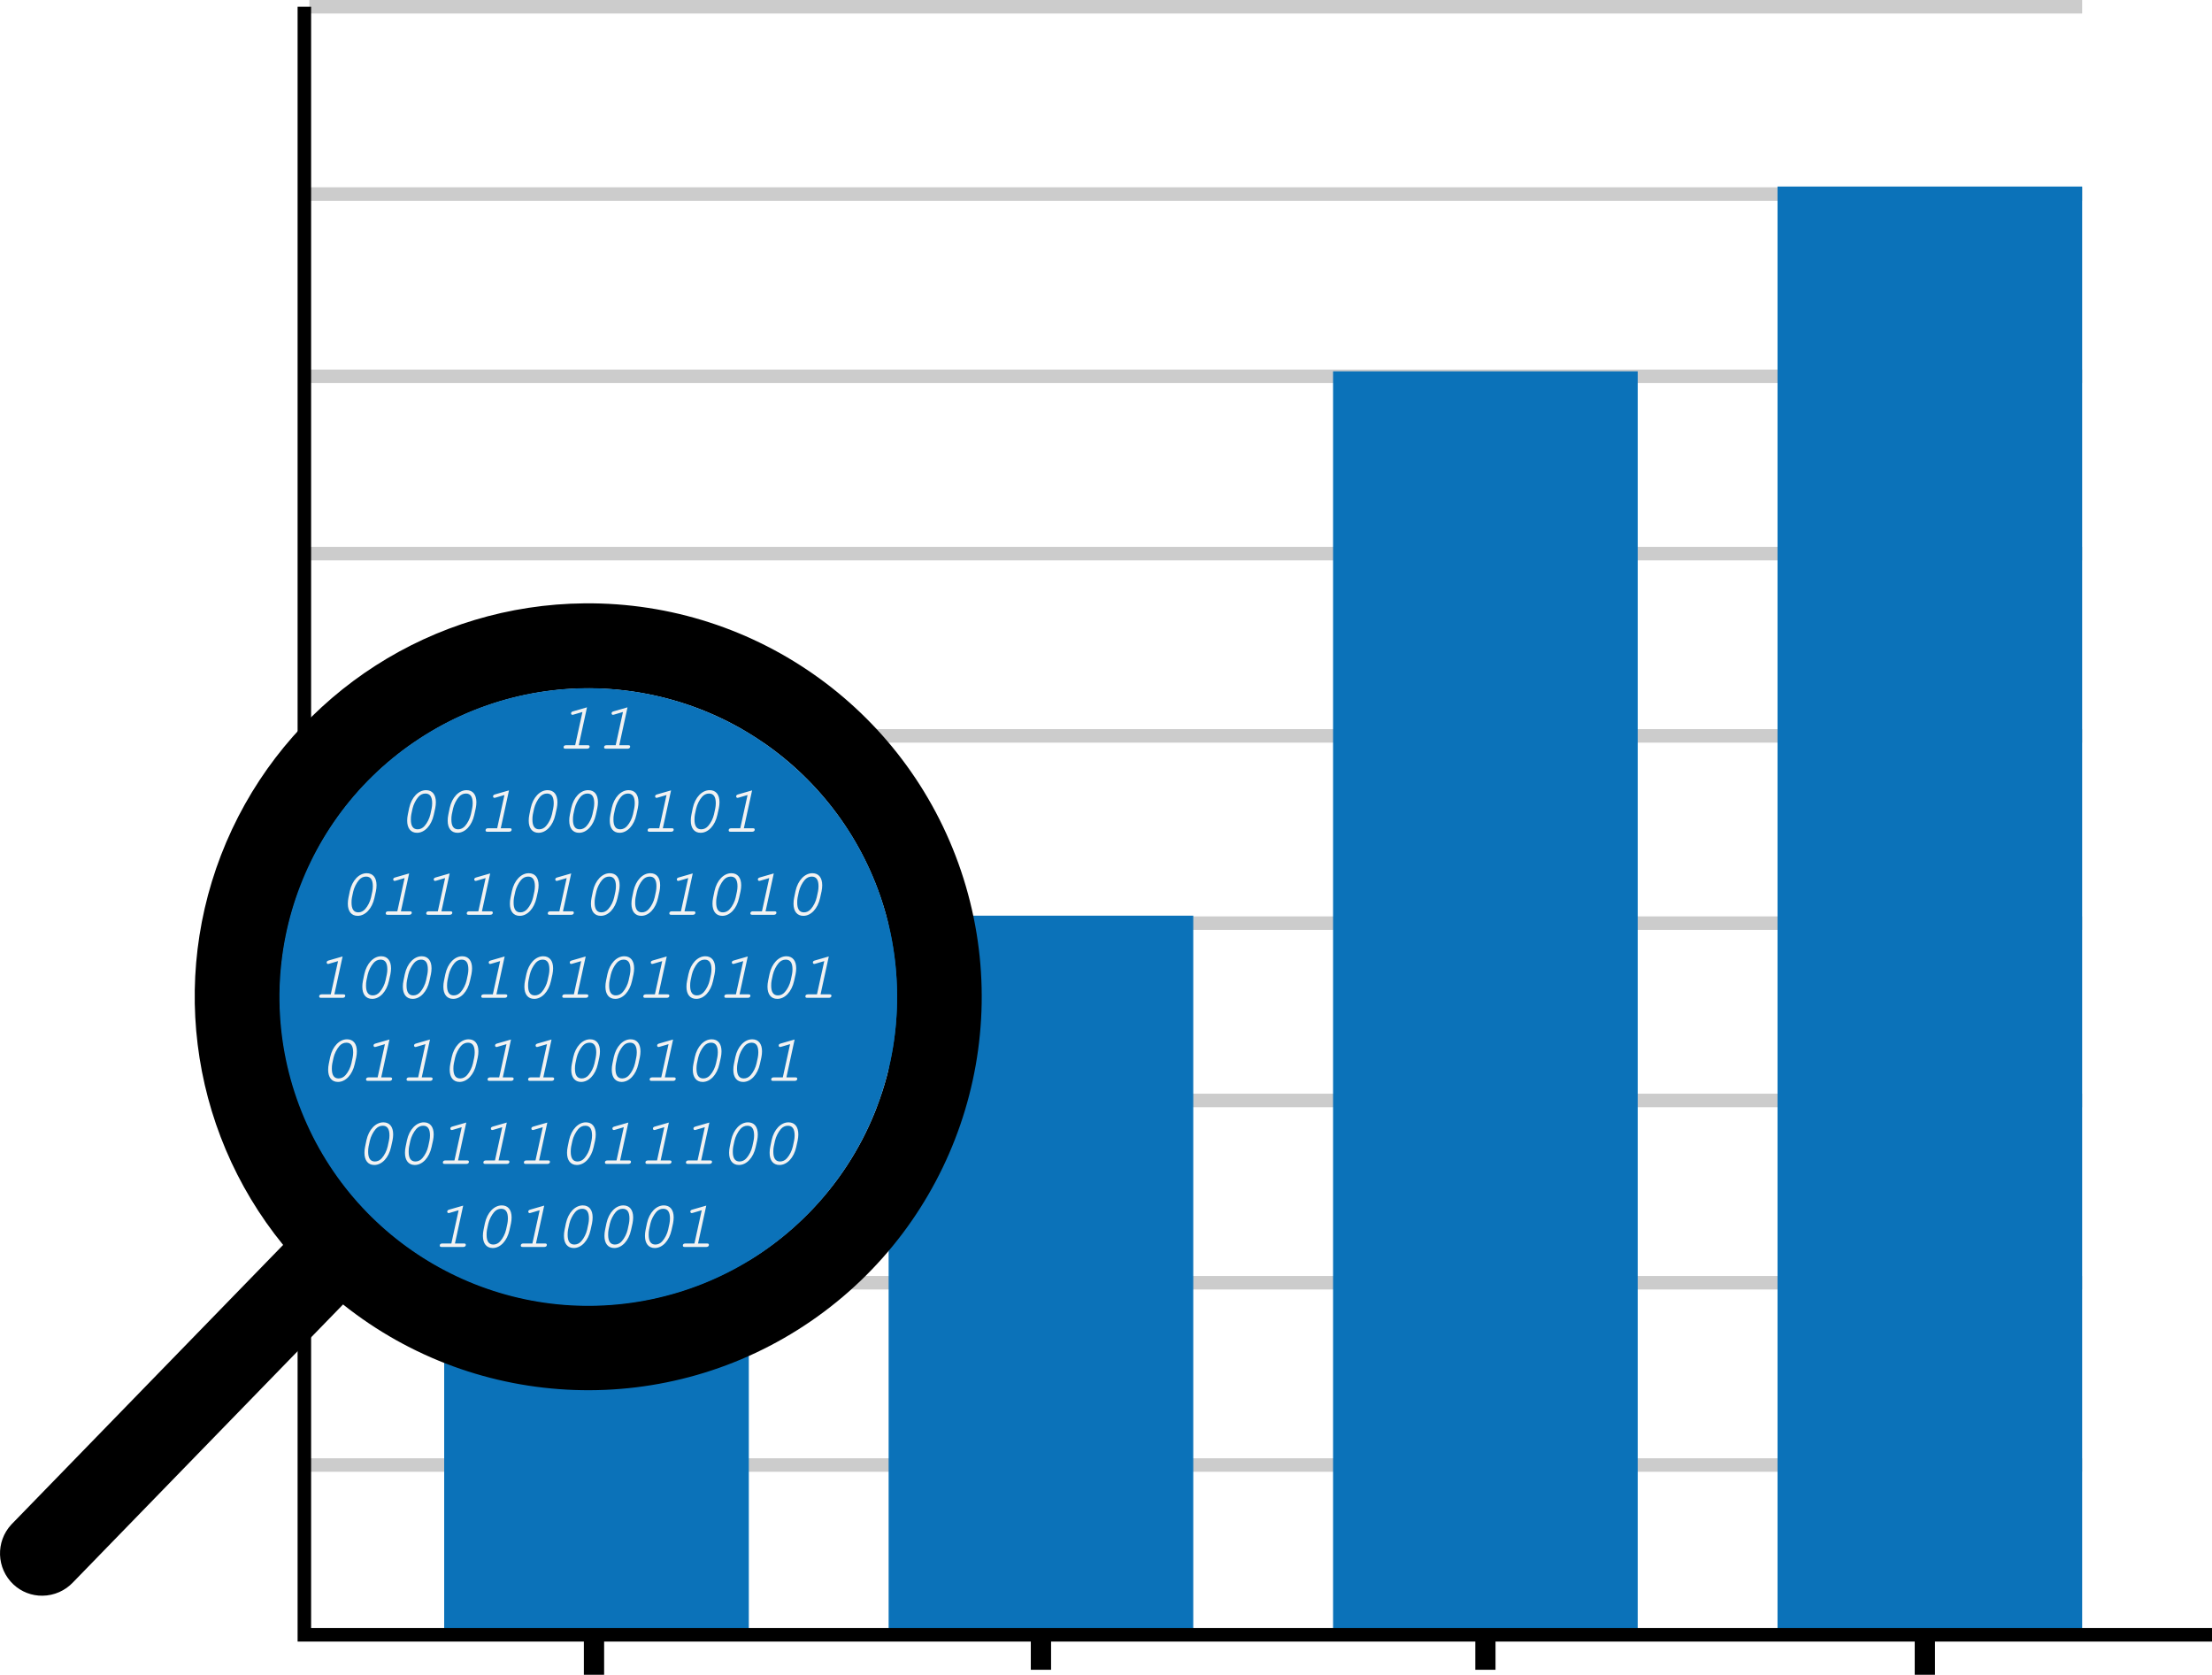
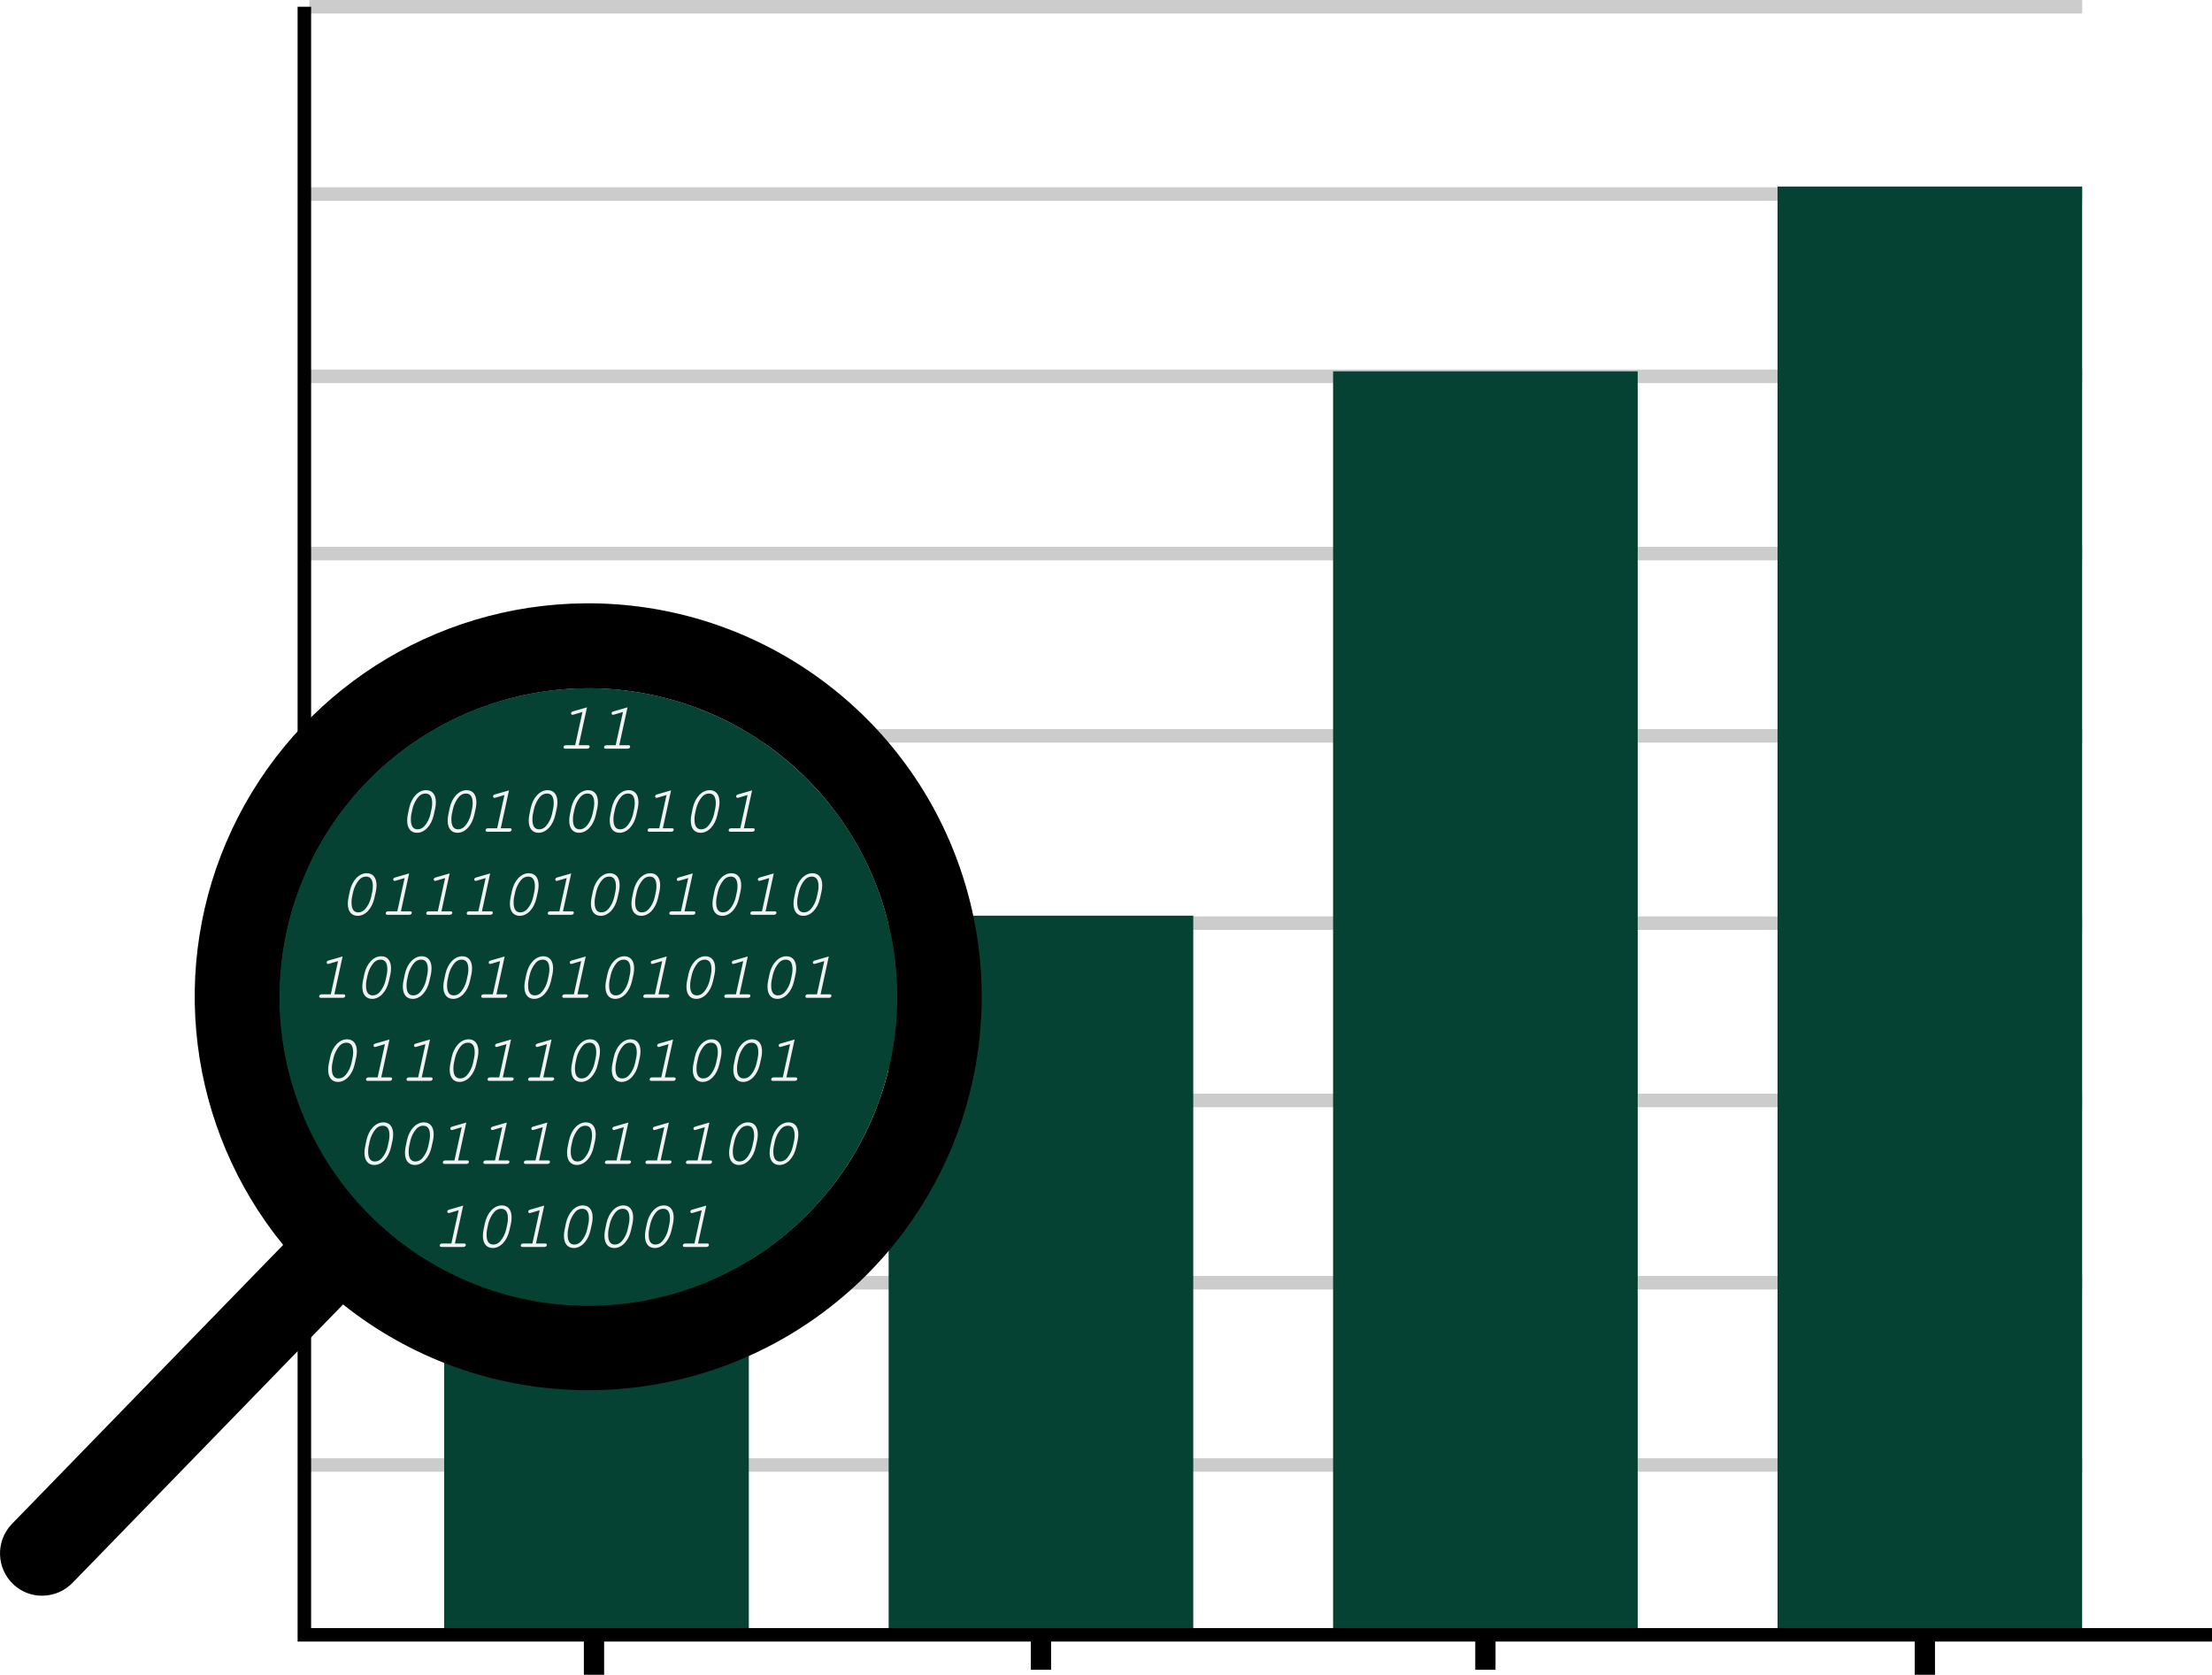
<svg xmlns="http://www.w3.org/2000/svg" width="327.568" height="248">
  <path fill="none" stroke="#ccc" stroke-miterlimit="10" stroke-width="2" d="M45.811 1h262.53M45.811 28.732h262.53M45.811 55.725h262.53M45.811 81.978h262.53M45.811 108.97h262.53M45.811 136.702h262.53M45.811 162.955h262.53M45.811 189.948h262.53M45.811 216.94h262.53" />
-   <path fill="#0b72b9" d="M65.778 135.593h45.111v106.491H65.778zM131.595 135.593h45.111v107.231h-45.111zM197.412 54.985h45.111v187.099h-45.111zM263.23 27.623h45.111v214.461H263.23z" />
+   <path fill="#064233" d="M65.778 135.593h45.111v106.491H65.778zM131.595 135.593h45.111v107.231h-45.111zM197.412 54.985h45.111v187.099h-45.111zM263.23 27.623h45.111v214.461H263.23z" />
  <path d="M327.568 242.084H45.071V1" fill="none" stroke="#000" stroke-miterlimit="10" stroke-width="2" />
  <path fill="none" stroke="#000" stroke-miterlimit="10" stroke-width="3" d="M87.963 248v-5.916M154.15 247.26v-5.916M219.968 247.26v-5.916M285.046 248v-5.916" />
  <g>
    <path d="M86.558 89.343a58.223 58.223 0 0 0-44.63 95.006L1.676 225.755a6.3 6.3 0 0 0 .311 8.867 6.172 6.172 0 0 0 4.311 1.671 6.3 6.3 0 0 0 4.518-1.982l39.986-41.147A58.262 58.262 0 1 0 86.558 89.343zm33.2 90.273a45.68 45.68 0 1 1 13.082-32.435 45.459 45.459 0 0 1-13.078 32.435z" />
-     <path d="M132.845 147.18a45.728 45.728 0 1 1-13.7-32.184 45.4 45.4 0 0 1 13.7 32.184z" fill="#0b72b9" />
+     <path d="M132.845 147.18a45.728 45.728 0 1 1-13.7-32.184 45.4 45.4 0 0 1 13.7 32.184z" fill="#064233" />
    <g fill="#f2f2f2" font-size="10" font-family="Courier-Oblique, Courier" font-style="oblique">
      <text transform="translate(82.332 110.867)">
        <tspan x="0" y="0">11</tspan>
      </text>
      <text transform="translate(58.781 123.164)">
        <tspan x="0" y="0">001000101</tspan>
      </text>
      <text transform="translate(49.994 135.462)">
        <tspan x="0" y="0">011101001010</tspan>
      </text>
      <text transform="translate(46.14 147.759)">
        <tspan x="0" y="0">1000101010101</tspan>
      </text>
      <text transform="translate(47.08 160.056)">
        <tspan x="0" y="0">011011001001</tspan>
      </text>
      <text transform="translate(52.456 172.353)">
        <tspan x="0" y="0">00111011100</tspan>
      </text>
      <text transform="translate(63.996 184.651)">
        <tspan x="0" y="0">1010001</tspan>
      </text>
    </g>
  </g>
</svg>
